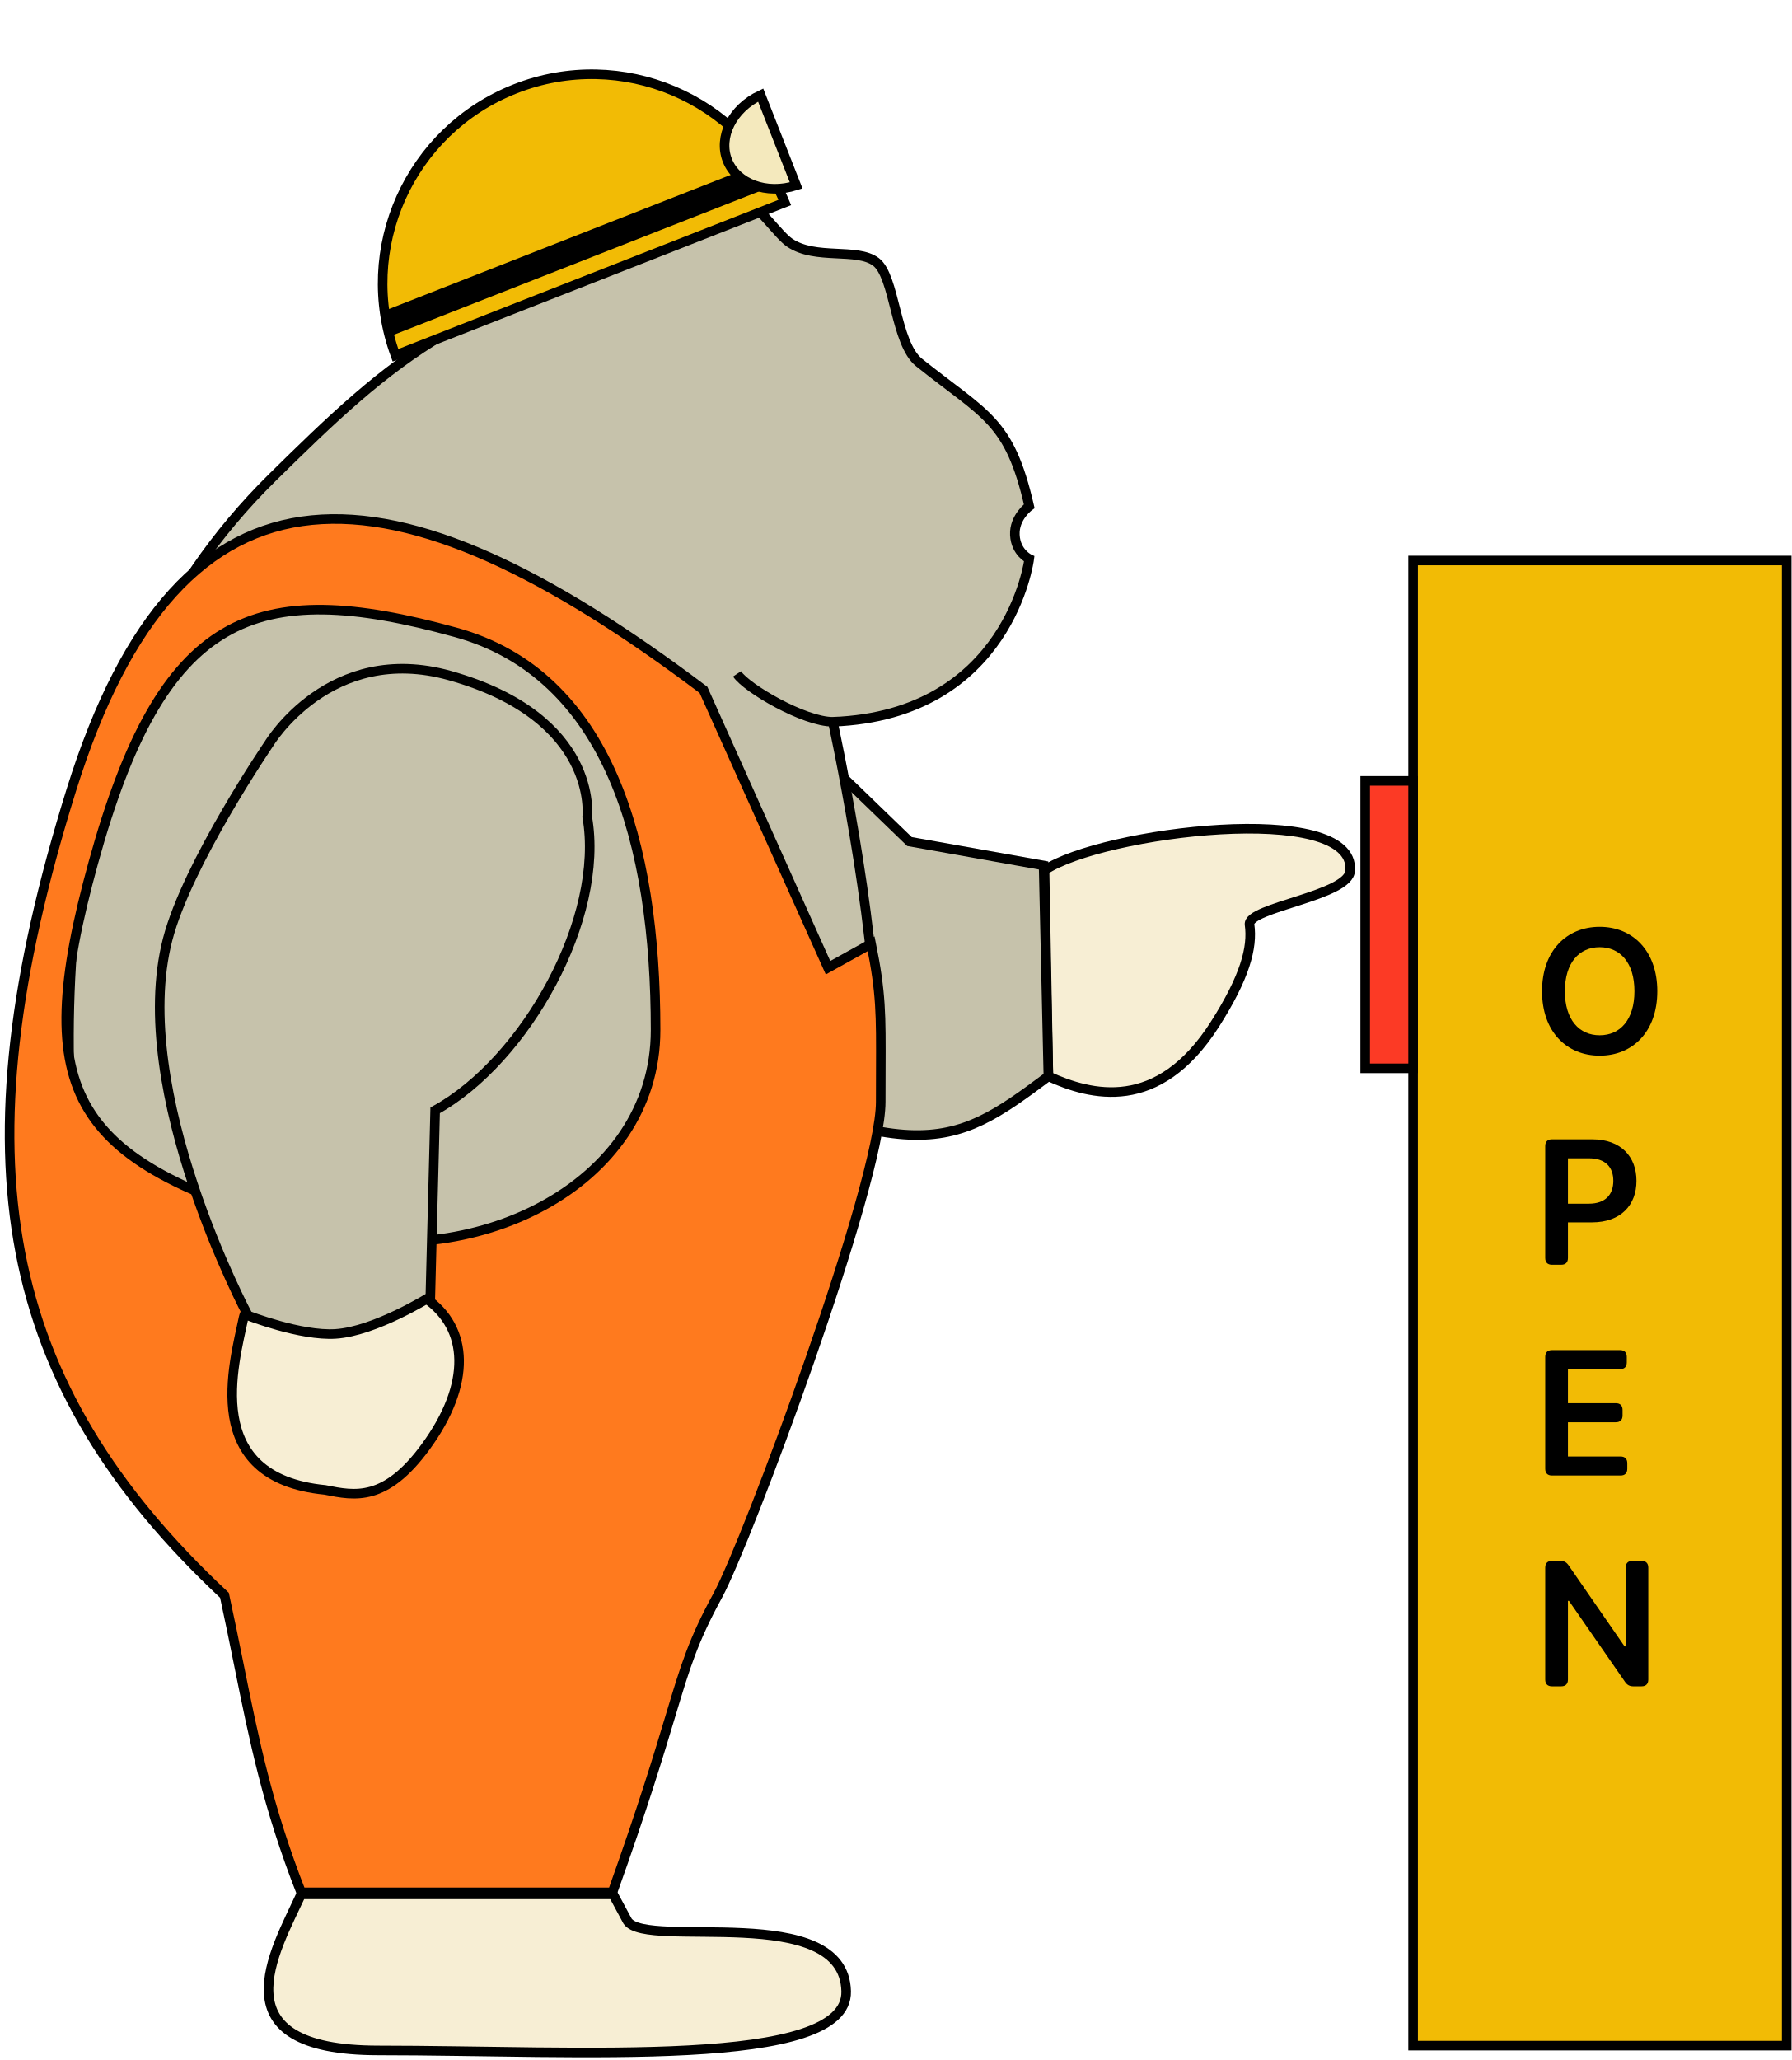
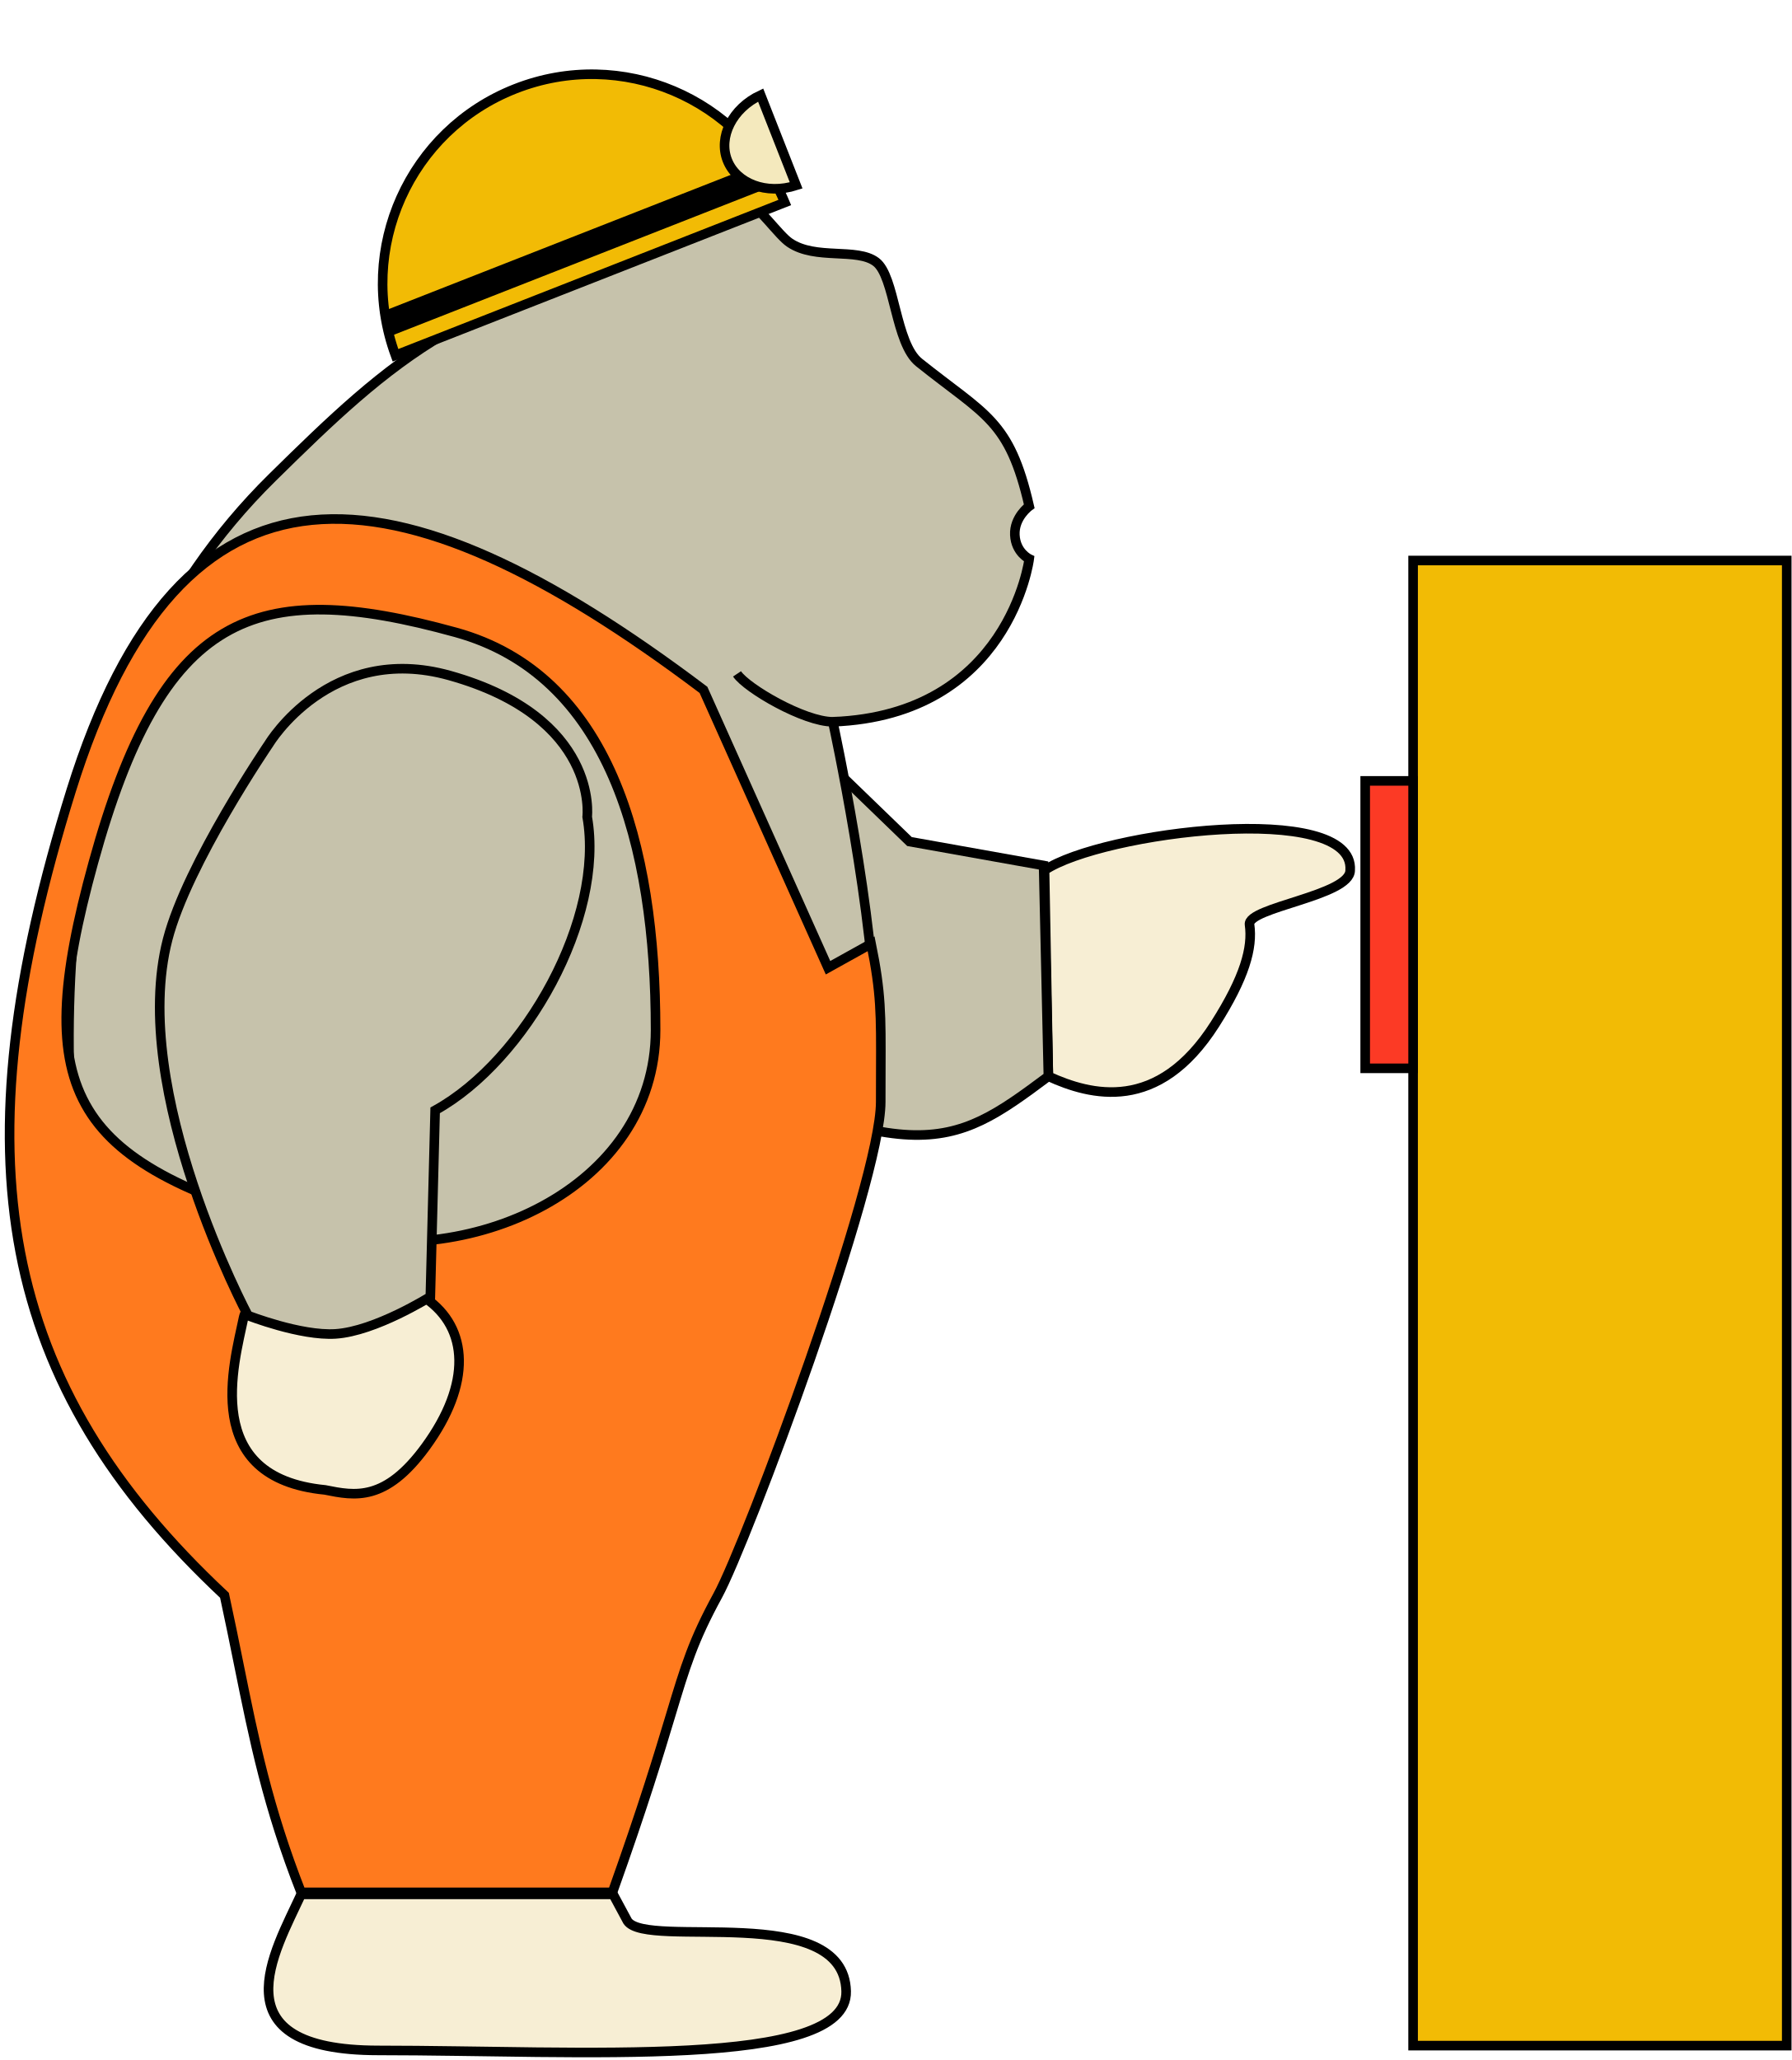
<svg xmlns="http://www.w3.org/2000/svg" width="187" height="215" viewBox="0 0 187 215" fill="none">
  <rect x="147.5" y="58.5" width="39" height="155" fill="#F2BB05" stroke="black" />
  <rect x="142.5" y="81.5" width="5" height="30" fill="#FC3A25" stroke="black" />
-   <path d="M172.989 103.455C172.989 107.686 170.406 110.179 166.974 110.179C163.535 110.179 160.959 107.68 160.959 103.455C160.959 99.223 163.535 96.73 166.974 96.73C170.406 96.73 172.989 99.223 172.989 103.455ZM163.343 103.455C163.343 106.433 164.845 108.05 166.974 108.05C169.109 108.05 170.604 106.433 170.604 103.455C170.604 100.476 169.109 98.859 166.974 98.859C164.845 98.859 163.343 100.476 163.343 103.455ZM161.291 119.612C161.291 119.158 161.54 118.909 161.994 118.909H166.2C169.211 118.909 170.815 120.744 170.815 123.243C170.815 125.761 169.192 127.577 166.168 127.577H163.663V131.297C163.663 131.751 163.413 132 162.96 132H161.994C161.54 132 161.291 131.751 161.291 131.297V119.612ZM163.663 125.627H165.849C167.613 125.627 168.399 124.636 168.399 123.243C168.399 121.849 167.613 120.891 165.836 120.891H163.663V125.627ZM161.291 141.612C161.291 141.158 161.54 140.909 161.994 140.909H169.102C169.556 140.909 169.805 141.158 169.805 141.612V142.194C169.805 142.648 169.556 142.897 169.102 142.897H163.663V146.451H168.661C169.115 146.451 169.364 146.7 169.364 147.154V147.736C169.364 148.19 169.115 148.439 168.661 148.439H163.663V152.012H169.153C169.607 152.012 169.857 152.261 169.857 152.715V153.297C169.857 153.751 169.607 154 169.153 154H161.994C161.54 154 161.291 153.751 161.291 153.297V141.612ZM172.049 175.297C172.049 175.751 171.8 176 171.346 176H170.483C170.106 176 169.85 175.859 169.633 175.553L163.771 167.083H163.663V175.297C163.663 175.751 163.413 176 162.96 176H161.994C161.54 176 161.291 175.751 161.291 175.297V163.612C161.291 163.158 161.54 162.909 161.994 162.909H162.87C163.247 162.909 163.509 163.05 163.72 163.357L169.575 171.832H169.69V163.612C169.69 163.158 169.94 162.909 170.393 162.909H171.346C171.8 162.909 172.049 163.158 172.049 163.612V175.297Z" fill="black" />
  <path d="M140.931 90.832C141.431 83.5 114.931 86.832 109.03 90.832L109.431 112.332C113.859 114.351 120.879 116.215 126.811 106.903C129.942 101.988 130.768 98.908 130.428 96.5C130.172 94.684 140.931 93.5 140.931 90.832Z" fill="#F7EED4" stroke="black" />
  <path d="M109.431 112.332L108.931 90.332L94.931 87.832L79.931 73.332L65.931 107.832C95.508 122.411 99.079 120.049 109.431 112.332Z" fill="#C6C2AB" stroke="black" />
  <path d="M62.931 15.833C75.58 14.612 80.026 23.698 82.431 25.332C85.128 27.166 89.431 25.832 91.431 27.332C93.431 28.832 93.431 35.832 95.931 37.832C102.882 43.393 105.357 43.809 107.431 52.832C107.431 52.832 105.841 53.983 105.931 55.832C106.021 57.669 107.431 58.332 107.431 58.332C107.431 58.332 105.378 74.628 86.931 75.332C86.931 75.332 91.431 96 91.431 108.333C91.431 122.459 84.931 138 84.931 138H9.93C4.999 108.957 4.431 73.456 28.431 49.833C34.555 43.805 39.845 38.685 46.431 34.833C46.583 25.107 50.283 17.053 62.931 15.833Z" fill="#C6C2AB" />
  <path d="M86.931 75.332C105.378 74.628 107.431 58.332 107.431 58.332C107.431 58.332 106.021 57.669 105.931 55.832C105.841 53.983 107.431 52.832 107.431 52.832C105.357 43.809 102.882 43.393 95.931 37.832C93.431 35.832 93.431 28.832 91.431 27.332C89.431 25.832 85.128 27.166 82.431 25.332C80.026 23.698 75.58 14.612 62.931 15.833C50.283 17.053 46.583 25.107 46.431 34.833C39.845 38.685 34.555 43.805 28.431 49.833C4.431 73.456 4.999 108.957 9.93 138H84.931C84.931 138 91.431 122.459 91.431 108.333C91.431 96 86.931 75.332 86.931 75.332ZM86.931 75.332C83.931 75.332 77.931 71.832 76.931 70.332" stroke="black" />
  <path d="M39.5 214C22.447 214 28.698 203.652 31.432 197.714L64 197.714L65.5 200.5C67.5 203.5 88.101 198.367 88.323 207.83C88.514 216 60.501 214 39.5 214Z" fill="#F7EED4" stroke="black" />
  <path d="M87.43 106.545L91.43 104.5V109.955L88.43 112L87.43 106.545Z" fill="#B4500C" />
  <path d="M53.796 9.264C64.866 4.919 77.345 10.229 81.919 21.132L41.28 37.082C37.201 25.984 42.727 13.608 53.796 9.264Z" fill="#F2BB05" stroke="black" />
  <path d="M39.69 32.609L79.651 16.925L80.635 19.428L40.307 35.256L39.69 32.609Z" fill="black" />
  <path d="M75.919 16.729C74.97 14.316 76.418 11.318 79.397 9.923L83.103 19.35C79.971 20.354 76.867 19.142 75.919 16.729Z" fill="#F4E9BD" stroke="black" />
  <path fill-rule="evenodd" clip-rule="evenodd" d="M91.93 115.001C91.93 123.501 77.93 161.001 74.93 166.501C72.345 171.24 71.567 173.822 70.002 179.021C68.813 182.972 67.169 188.434 63.931 197.501H31.431C27.924 188.538 26.541 181.701 24.919 173.675C24.46 171.404 23.981 169.038 23.43 166.501C-0.07 144.5 -4.57 120.999 7.43 82.5C18.882 45.759 40.93 47.5 73.43 72.001L86.43 101.001L90.93 98.5C91.972 103.633 91.963 105.839 91.938 111.693C91.934 112.681 91.93 113.773 91.93 115.001ZM32.93 128.501C48.934 132.916 68.43 124.001 68.43 107.501C68.43 88.001 63.562 70.412 47.558 65.996C26.43 60.166 16.925 64.001 9.745 90.024C2.991 114.501 7.41 121.459 32.93 128.501Z" fill="#FF7A1E" stroke="black" />
  <path d="M25.43 137.501C26.232 133.613 40.893 133.059 44.43 135.5C48.93 138.607 49.24 144.414 44.43 151C40.221 156.764 37.04 156.125 33.958 155.506L33.93 155.5C20.895 154.234 24.427 142.36 25.43 137.501Z" fill="#F7EED4" stroke="black" />
  <path d="M17.5 98.042C19.56 90.104 28.079 77.62 28.079 77.62C28.079 77.62 34.438 67.001 46.93 70.501C62.578 74.885 61.291 85.251 61.291 85.251C63.153 95.789 54.889 110.654 45.421 115.885L44.919 135.334C44.919 135.334 39.167 138.951 35.024 139.217C31.384 139.451 25.883 137.297 25.883 137.297C25.883 137.297 13.388 113.881 17.5 98.042Z" fill="#C6C2AB" stroke="black" />
</svg>
